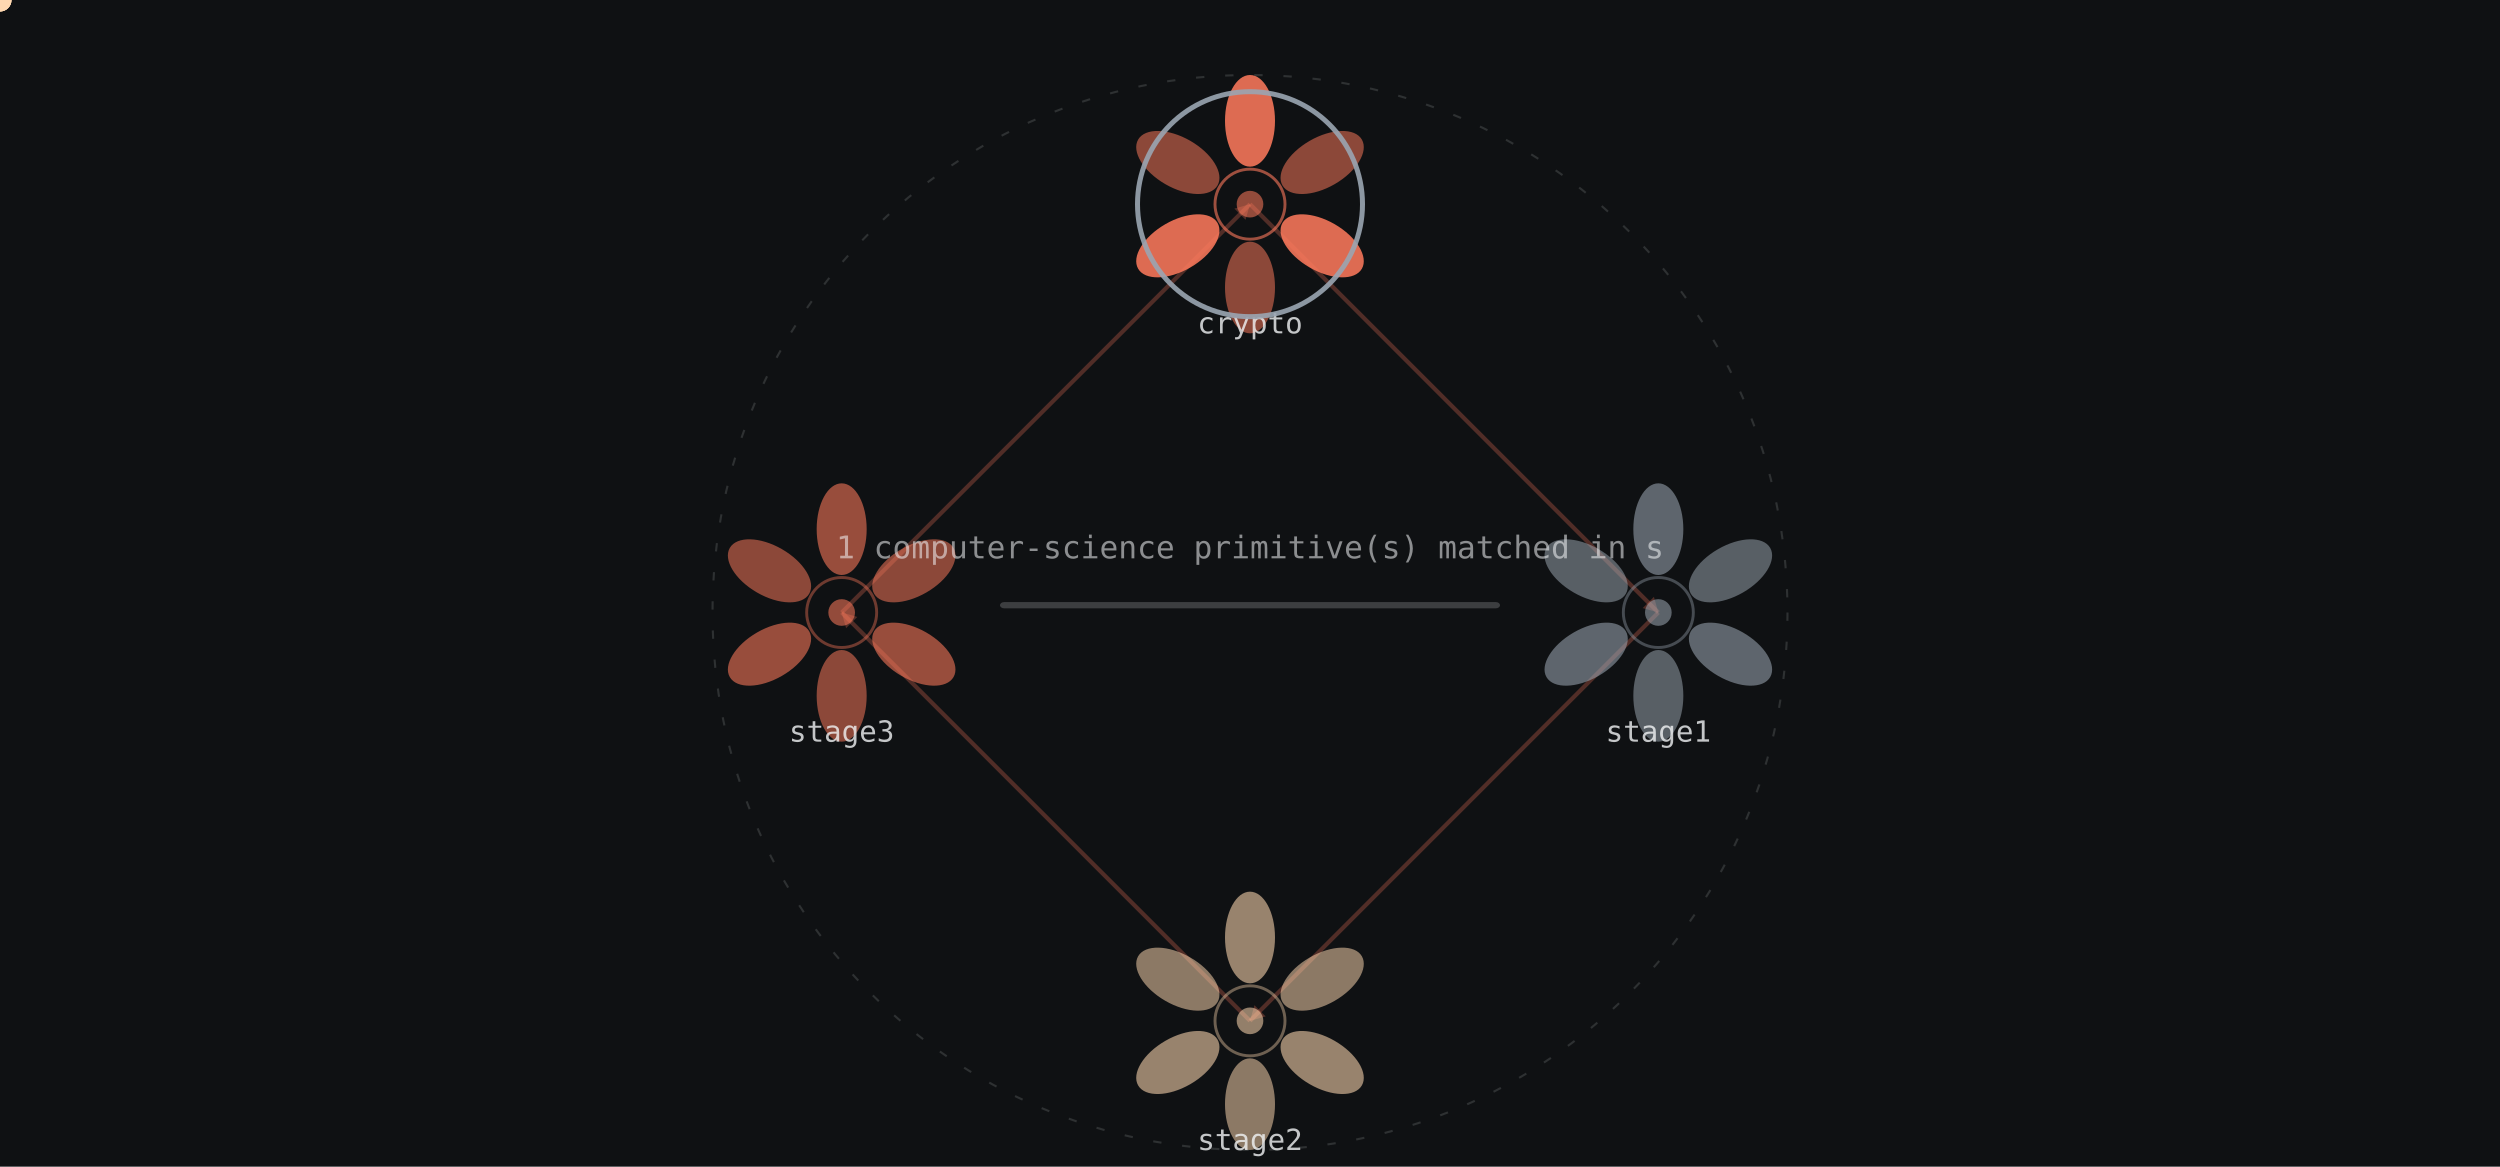
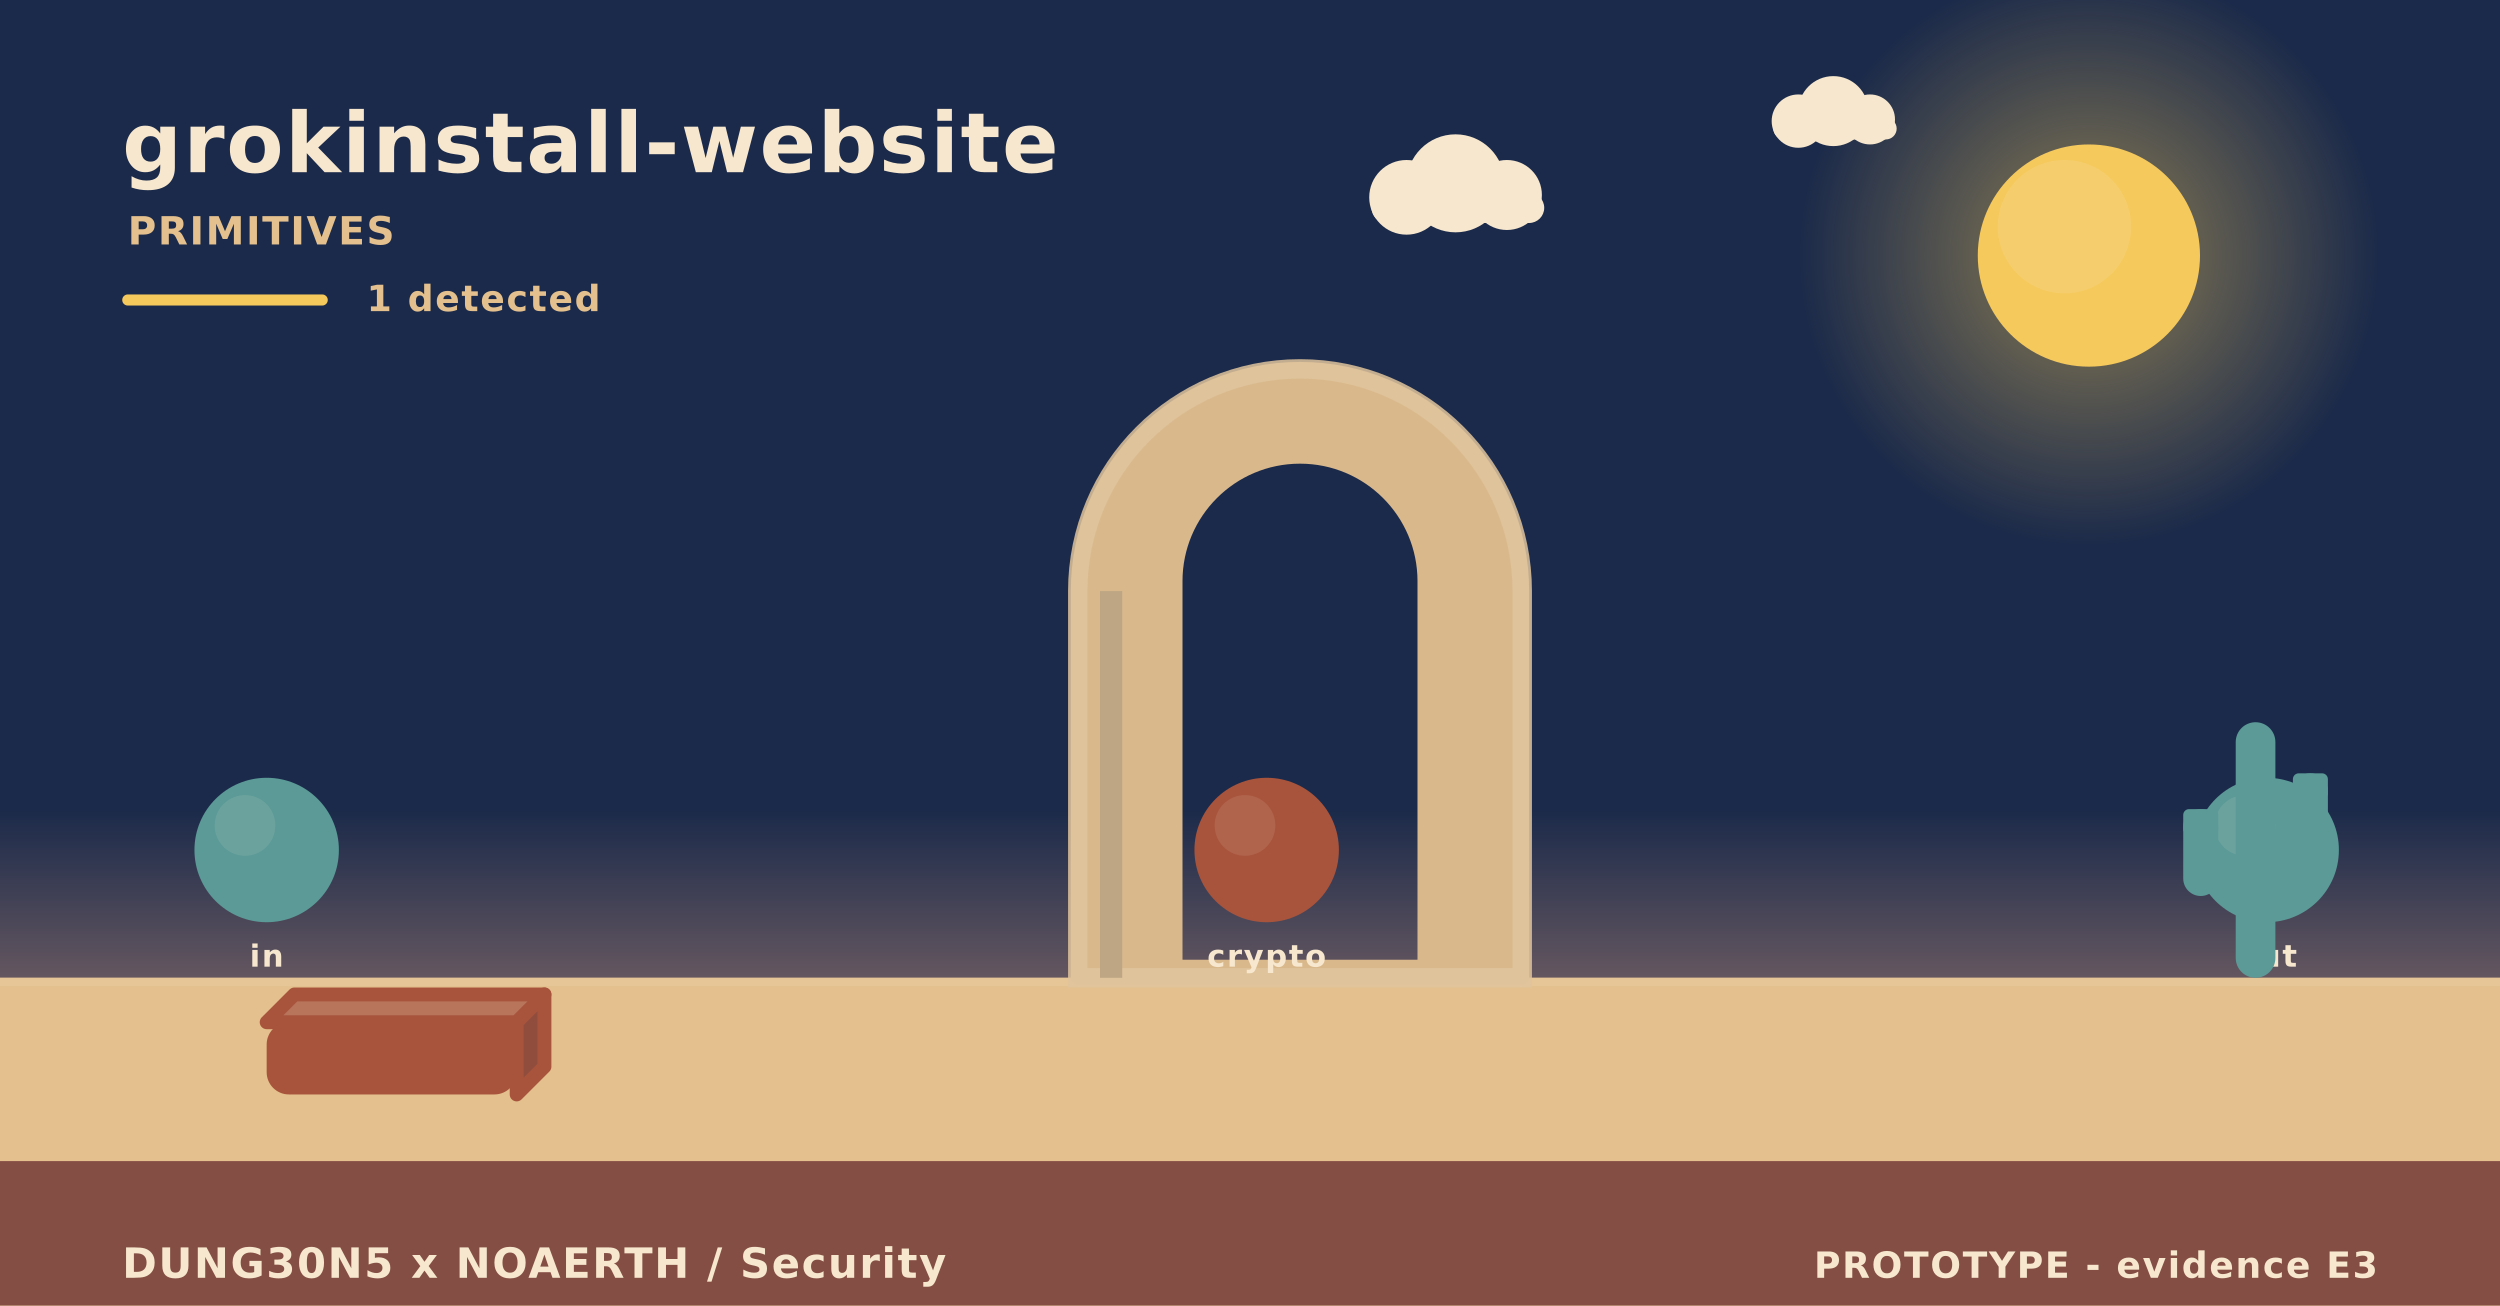
- <svg xmlns="http://www.w3.org/2000/svg" viewBox="0 0 1200 560" width="1200" height="560" role="img" aria-label="grokinstall-website state machine">
-   <rect width="1200" height="560" fill="#0f1113" />
-   <defs>
-     <linearGradient id="gs" x1="0" y1="0" x2="1" y2="1">
-       <stop offset="0%" stop-color="#ff7a5c" />
-       <stop offset="100%" stop-color="#9aa5b1" />
-     </linearGradient>
-   </defs>
-   <circle cx="600.00" cy="294.00" r="258.00" fill="none" stroke="rgba(241,243,245,0.140)" stroke-width="1.00" opacity="1.00" stroke-dasharray="4 10" />
-   <line x1="600.00" y1="98.00" x2="796.00" y2="294.00" stroke="rgba(255,122,92,0.500)" stroke-width="2.00" opacity="0.55" />
-   <polygon points="796.00,294.00 793.88,286.50 788.50,291.88" fill="rgba(255,122,92,0.500)" opacity="0.55" />
-   <g opacity="0.9">
-     <circle cx="0.00" cy="0.00" r="5.50" fill="#ffd8b1" opacity="1.00" />
-     <animateTransform attributeName="transform" type="translate" values="600.00,98.00 796.00,294.00" dur="4.65s" begin="0.0s" repeatCount="indefinite" />
-     <animateTransform attributeName="transform" type="translate" values="796.00,294.00 600.00,98.00" dur="4.65s" begin="2.325s" repeatCount="indefinite" />
+ <svg xmlns="http://www.w3.org/2000/svg" width="900" height="470" viewBox="0 0 900 470" role="img" aria-label="grokinstall-website - how it behaves">
+   <linearGradient id="skys" x1="0" y1="0" x2="0" y2="1">
+     <stop offset="0" stop-color="#1b2a4a" />
+     <stop offset="0.62" stop-color="#1b2a4a" />
+     <stop offset="1" stop-color="#f3ad8a" />
+   </linearGradient>
+   <rect width="900" height="470" fill="url(#skys)" />
+   <radialGradient id="suns">
+     <stop offset="0.35" stop-color="#f5c95c" stop-opacity="0.34" />
+     <stop offset="1" stop-color="#f5c95c" stop-opacity="0" />
+   </radialGradient>
+   <circle cx="752" cy="92" r="104" fill="url(#suns)" />
+   <circle cx="752" cy="92" r="40" fill="#f5c95c" />
+   <circle cx="743.2" cy="81.6" r="24" fill="#f5d27e" opacity="0.5" />
+   <g>
+     <circle cx="524" cy="66" r="17.64" fill="#f6e7ce" />
+     <circle cx="506.36" cy="71.04" r="13.44" fill="#f6e7ce" />
+     <circle cx="542.48" cy="70.2" r="12.6" fill="#f6e7ce" />
+     <rect x="493.76" y="69.36" width="62.16" height="10.92" rx="5.46" fill="#f6e7ce" />
+     <animateTransform attributeName="transform" type="translate" values="0 0;24 0;0 0" dur="36s" begin="0s" repeatCount="indefinite" />
  </g>
-   <line x1="796.00" y1="294.00" x2="600.00" y2="490.00" stroke="rgba(255,122,92,0.500)" stroke-width="2.00" opacity="0.55" />
-   <polygon points="600.00,490.00 607.50,487.88 602.12,482.50" fill="rgba(255,122,92,0.500)" opacity="0.55" />
-   <g opacity="0.9">
-     <circle cx="0.00" cy="0.00" r="5.50" fill="#ffd8b1" opacity="1.00" />
-     <animateTransform attributeName="transform" type="translate" values="796.00,294.00 600.00,490.00" dur="4.65s" begin="1.163s" repeatCount="indefinite" />
-     <animateTransform attributeName="transform" type="translate" values="600.00,490.00 796.00,294.00" dur="4.65s" begin="3.488s" repeatCount="indefinite" />
+   <g>
+     <circle cx="660" cy="40" r="12.6" fill="#f6e7ce" />
+     <circle cx="647.4" cy="43.6" r="9.6" fill="#f6e7ce" />
+     <circle cx="673.2" cy="43" r="9" fill="#f6e7ce" />
+     <rect x="638.4" y="42.4" width="44.4" height="7.8" rx="3.9" fill="#f6e7ce" />
+     <animateTransform attributeName="transform" type="translate" values="0 0;-18 0;0 0" dur="46s" begin="3s" repeatCount="indefinite" />
  </g>
-   <line x1="600.00" y1="490.00" x2="404.00" y2="294.00" stroke="rgba(255,122,92,0.500)" stroke-width="2.00" opacity="0.55" />
-   <polygon points="404.00,294.00 406.12,301.50 411.50,296.12" fill="rgba(255,122,92,0.500)" opacity="0.55" />
-   <g opacity="0.9">
-     <circle cx="0.00" cy="0.00" r="5.50" fill="#ffd8b1" opacity="1.00" />
-     <animateTransform attributeName="transform" type="translate" values="600.00,490.00 404.00,294.00" dur="4.65s" begin="2.325s" repeatCount="indefinite" />
-     <animateTransform attributeName="transform" type="translate" values="404.00,294.00 600.00,490.00" dur="4.65s" begin="4.65s" repeatCount="indefinite" />
+   <rect x="0" y="352" width="900" height="118" fill="#e3c08d" />
+   <rect x="0" y="352" width="900" height="3" fill="#e6c596" />
+   <text x="44" y="62" font-family="Verdana,DejaVu Sans,sans-serif" font-size="30" font-weight="700" letter-spacing="0.6" fill="#f6e7ce" text-anchor="start">grokinstall-website</text>
+   <text x="46" y="88" font-family="Verdana,DejaVu Sans,sans-serif" font-size="14" font-weight="700" letter-spacing="0.6" fill="#e3c08d" text-anchor="start">PRIMITIVES</text>
+   <rect x="44" y="106" width="74" height="4" rx="2" fill="#f5c95c" />
+   <text x="132" y="112" font-family="Verdana,DejaVu Sans,sans-serif" font-size="13" font-weight="700" letter-spacing="0.6" fill="#e3c08d" text-anchor="start">1 detected</text>
+   <path d="M388,352 L388,212.8 A80,80 0 0 1 548,212.8 L548,352 Z M423.2,348 L423.2,209.22 A44.8,44.8 0 0 1 512.8,209.22 L512.8,348 Z" fill="#d9b98c" fill-rule="evenodd" stroke="#d9b98c" stroke-width="5" stroke-linejoin="round" />
+   <path d="M388,352 L388,212.8 A80,80 0 0 1 548,212.8 L548,352 Z" fill="none" stroke="#e0c49c" stroke-width="7" stroke-linecap="round" opacity="0.85" />
+   <rect x="396" y="212.8" width="8" height="139.2" fill="#bea583" />
+   <circle cx="96" cy="306" r="26" fill="#5b9a97" />
+   <circle cx="88.2" cy="297.16" r="10.92" fill="#7aa9a2" opacity="0.55" />
+   <text x="96" y="348" font-family="Verdana,DejaVu Sans,sans-serif" font-size="11" font-weight="700" letter-spacing="0.6" fill="#f6e7ce" text-anchor="middle">in</text>
+   <g>
+     <circle cx="456" cy="306" r="26" fill="#a8543c" />
+     <circle cx="448.2" cy="297.16" r="10.92" fill="#b87159" opacity="0.55" />
+     <animate attributeName="opacity" values="0.8;1;0.8" dur="4.6s" begin="0s" repeatCount="indefinite" />
  </g>
-   <line x1="404.00" y1="294.00" x2="600.00" y2="98.00" stroke="rgba(255,122,92,0.500)" stroke-width="2.00" opacity="0.55" />
-   <polygon points="600.00,98.00 592.50,100.12 597.88,105.50" fill="rgba(255,122,92,0.500)" opacity="0.55" />
-   <g opacity="0.9">
-     <circle cx="0.00" cy="0.00" r="5.50" fill="#ffd8b1" opacity="1.00" />
-     <animateTransform attributeName="transform" type="translate" values="404.00,294.00 600.00,98.00" dur="4.65s" begin="3.488s" repeatCount="indefinite" />
-     <animateTransform attributeName="transform" type="translate" values="600.00,98.00 404.00,294.00" dur="4.65s" begin="5.812s" repeatCount="indefinite" />
-   </g>
-   <ellipse cx="600.00" cy="58.00" rx="12.00" ry="22.00" fill="rgba(255,122,92,0.900)" opacity="0.95" transform="rotate(0.0 600.00 58.00)" />
-   <ellipse cx="634.64" cy="78.00" rx="12.00" ry="22.00" fill="rgba(255,122,92,0.550)" opacity="0.95" transform="rotate(60.0 634.64 78.00)" />
-   <ellipse cx="634.64" cy="118.00" rx="12.00" ry="22.00" fill="rgba(255,122,92,0.900)" opacity="0.95" transform="rotate(120.0 634.64 118.00)" />
-   <ellipse cx="600.00" cy="138.00" rx="12.00" ry="22.00" fill="rgba(255,122,92,0.550)" opacity="0.95" transform="rotate(180.0 600.00 138.00)" />
-   <ellipse cx="565.36" cy="118.00" rx="12.00" ry="22.00" fill="rgba(255,122,92,0.900)" opacity="0.95" transform="rotate(240.0 565.36 118.00)" />
-   <ellipse cx="565.36" cy="78.00" rx="12.00" ry="22.00" fill="rgba(255,122,92,0.550)" opacity="0.95" transform="rotate(300.0 565.36 78.00)" />
-   <circle cx="600.00" cy="98.00" r="16.80" fill="none" stroke="rgba(255,122,92,0.900)" stroke-width="1.40" opacity="0.66" />
-   <circle cx="600.00" cy="98.00" r="6.40" fill="rgba(255,122,92,0.550)" opacity="1.00" />
-   <text x="600" y="160" font-family="ui-monospace,Menlo,monospace" font-size="14" fill="rgba(241,243,245,0.800)" text-anchor="middle">crypto</text>
-   <g>
-     <circle cx="600.00" cy="98.00" r="54.00" fill="none" stroke="#9aa5b1" stroke-width="2.40" opacity="0.90" />
-     <animate attributeName="opacity" values="0.25;1.0;0.25" dur="9.3s" begin="0.0s" repeatCount="indefinite" />
-   </g>
-   <ellipse cx="796.00" cy="254.00" rx="12.00" ry="22.00" fill="rgba(154,165,177,0.600)" opacity="0.95" transform="rotate(0.0 796.00 254.00)" />
-   <ellipse cx="830.64" cy="274.00" rx="12.00" ry="22.00" fill="rgba(154,165,177,0.550)" opacity="0.95" transform="rotate(60.0 830.64 274.00)" />
-   <ellipse cx="830.64" cy="314.00" rx="12.00" ry="22.00" fill="rgba(154,165,177,0.600)" opacity="0.95" transform="rotate(120.0 830.64 314.00)" />
-   <ellipse cx="796.00" cy="334.00" rx="12.00" ry="22.00" fill="rgba(154,165,177,0.550)" opacity="0.95" transform="rotate(180.0 796.00 334.00)" />
-   <ellipse cx="761.36" cy="314.00" rx="12.00" ry="22.00" fill="rgba(154,165,177,0.600)" opacity="0.95" transform="rotate(240.0 761.36 314.00)" />
-   <ellipse cx="761.36" cy="274.00" rx="12.00" ry="22.00" fill="rgba(154,165,177,0.550)" opacity="0.95" transform="rotate(300.0 761.36 274.00)" />
-   <circle cx="796.00" cy="294.00" r="16.80" fill="none" stroke="rgba(154,165,177,0.600)" stroke-width="1.40" opacity="0.66" />
-   <circle cx="796.00" cy="294.00" r="6.40" fill="rgba(154,165,177,0.550)" opacity="1.00" />
-   <text x="796" y="356" font-family="ui-monospace,Menlo,monospace" font-size="14" fill="rgba(241,243,245,0.800)" text-anchor="middle">stage1</text>
-   <ellipse cx="600.00" cy="450.00" rx="12.00" ry="22.00" fill="rgba(255,216,177,0.600)" opacity="0.95" transform="rotate(0.0 600.00 450.00)" />
-   <ellipse cx="634.64" cy="470.00" rx="12.00" ry="22.00" fill="rgba(255,216,177,0.550)" opacity="0.95" transform="rotate(60.0 634.64 470.00)" />
-   <ellipse cx="634.64" cy="510.00" rx="12.00" ry="22.00" fill="rgba(255,216,177,0.600)" opacity="0.95" transform="rotate(120.0 634.64 510.00)" />
-   <ellipse cx="600.00" cy="530.00" rx="12.00" ry="22.00" fill="rgba(255,216,177,0.550)" opacity="0.95" transform="rotate(180.0 600.00 530.00)" />
-   <ellipse cx="565.36" cy="510.00" rx="12.00" ry="22.00" fill="rgba(255,216,177,0.600)" opacity="0.95" transform="rotate(240.0 565.36 510.00)" />
-   <ellipse cx="565.36" cy="470.00" rx="12.00" ry="22.00" fill="rgba(255,216,177,0.550)" opacity="0.95" transform="rotate(300.0 565.36 470.00)" />
-   <circle cx="600.00" cy="490.00" r="16.80" fill="none" stroke="rgba(255,216,177,0.600)" stroke-width="1.40" opacity="0.66" />
-   <circle cx="600.00" cy="490.00" r="6.40" fill="rgba(255,216,177,0.550)" opacity="1.00" />
-   <text x="600" y="552" font-family="ui-monospace,Menlo,monospace" font-size="14" fill="rgba(241,243,245,0.800)" text-anchor="middle">stage2</text>
-   <ellipse cx="404.00" cy="254.00" rx="12.00" ry="22.00" fill="rgba(255,122,92,0.600)" opacity="0.95" transform="rotate(0.0 404.00 254.00)" />
-   <ellipse cx="438.64" cy="274.00" rx="12.00" ry="22.00" fill="rgba(255,122,92,0.550)" opacity="0.95" transform="rotate(60.0 438.64 274.00)" />
-   <ellipse cx="438.64" cy="314.00" rx="12.00" ry="22.00" fill="rgba(255,122,92,0.600)" opacity="0.95" transform="rotate(120.0 438.64 314.00)" />
-   <ellipse cx="404.00" cy="334.00" rx="12.00" ry="22.00" fill="rgba(255,122,92,0.550)" opacity="0.95" transform="rotate(180.0 404.00 334.00)" />
-   <ellipse cx="369.36" cy="314.00" rx="12.00" ry="22.00" fill="rgba(255,122,92,0.600)" opacity="0.95" transform="rotate(240.0 369.36 314.00)" />
-   <ellipse cx="369.36" cy="274.00" rx="12.00" ry="22.00" fill="rgba(255,122,92,0.550)" opacity="0.95" transform="rotate(300.0 369.36 274.00)" />
-   <circle cx="404.00" cy="294.00" r="16.80" fill="none" stroke="rgba(255,122,92,0.600)" stroke-width="1.40" opacity="0.66" />
-   <circle cx="404.00" cy="294.00" r="6.40" fill="rgba(255,122,92,0.550)" opacity="1.00" />
-   <text x="404" y="356" font-family="ui-monospace,Menlo,monospace" font-size="14" fill="rgba(241,243,245,0.800)" text-anchor="middle">stage3</text>
-   <rect x="480.00" y="289.00" width="240.00" height="3.00" rx="2.00" fill="rgba(241,243,245,0.200)" opacity="1.00" />
-   <text x="600" y="268" font-family="ui-monospace,Menlo,monospace" font-size="15" fill="rgba(241,243,245,0.550)" text-anchor="middle">1 computer-science primitive(s) matched in s</text>
+   <text x="456" y="348" font-family="Verdana,DejaVu Sans,sans-serif" font-size="11" font-weight="700" letter-spacing="0.6" fill="#f6e7ce" text-anchor="middle">crypto</text>
+   <circle cx="816" cy="306" r="26" fill="#5b9a97" />
+   <circle cx="808.2" cy="297.16" r="10.92" fill="#7aa9a2" opacity="0.55" />
+   <text x="816" y="348" font-family="Verdana,DejaVu Sans,sans-serif" font-size="11" font-weight="700" letter-spacing="0.6" fill="#f6e7ce" text-anchor="middle">out</text>
+   <path d="M96,368 L186,368 L196,358 L106,358 Z" fill="#b9745c" stroke="#a8543c" stroke-width="5" stroke-linejoin="round" />
+   <path d="M186,368 L196,358 L196,384 L186,394 Z" fill="#904d3e" stroke="#a8543c" stroke-width="5" stroke-linejoin="round" />
+   <rect x="96" y="368" width="90" height="26" rx="8" fill="#a8543c" />
+   <rect x="804.86" y="260" width="14.28" height="92" rx="7.14" fill="#5b9a97" />
+   <rect x="785.96" y="291.28" width="12.6" height="31.28" rx="6.3" fill="#5b9a97" />
+   <rect x="785.96" y="291.28" width="12.6" height="9.2" rx="2.1" fill="#5b9a97" />
+   <rect x="825.44" y="278.4" width="12.6" height="31.28" rx="6.3" fill="#5b9a97" />
+   <rect x="825.44" y="278.4" width="12.6" height="9.2" rx="2.1" fill="#5b9a97" />
+   <rect x="0" y="418" width="900" height="52" rx="0" fill="#7e4740" opacity="0.94" />
+   <text x="44" y="460" font-family="Verdana,DejaVu Sans,sans-serif" font-size="15" font-weight="700" letter-spacing="0.6" fill="#f6e7ce" text-anchor="start">DUNG30N5 x NOAERTH  /  Security</text>
+   <text x="856" y="460" font-family="Verdana,DejaVu Sans,sans-serif" font-size="13" font-weight="700" letter-spacing="0.6" fill="#f6e7ce" text-anchor="end">PROTOTYPE  -  evidence E3</text>
</svg>
